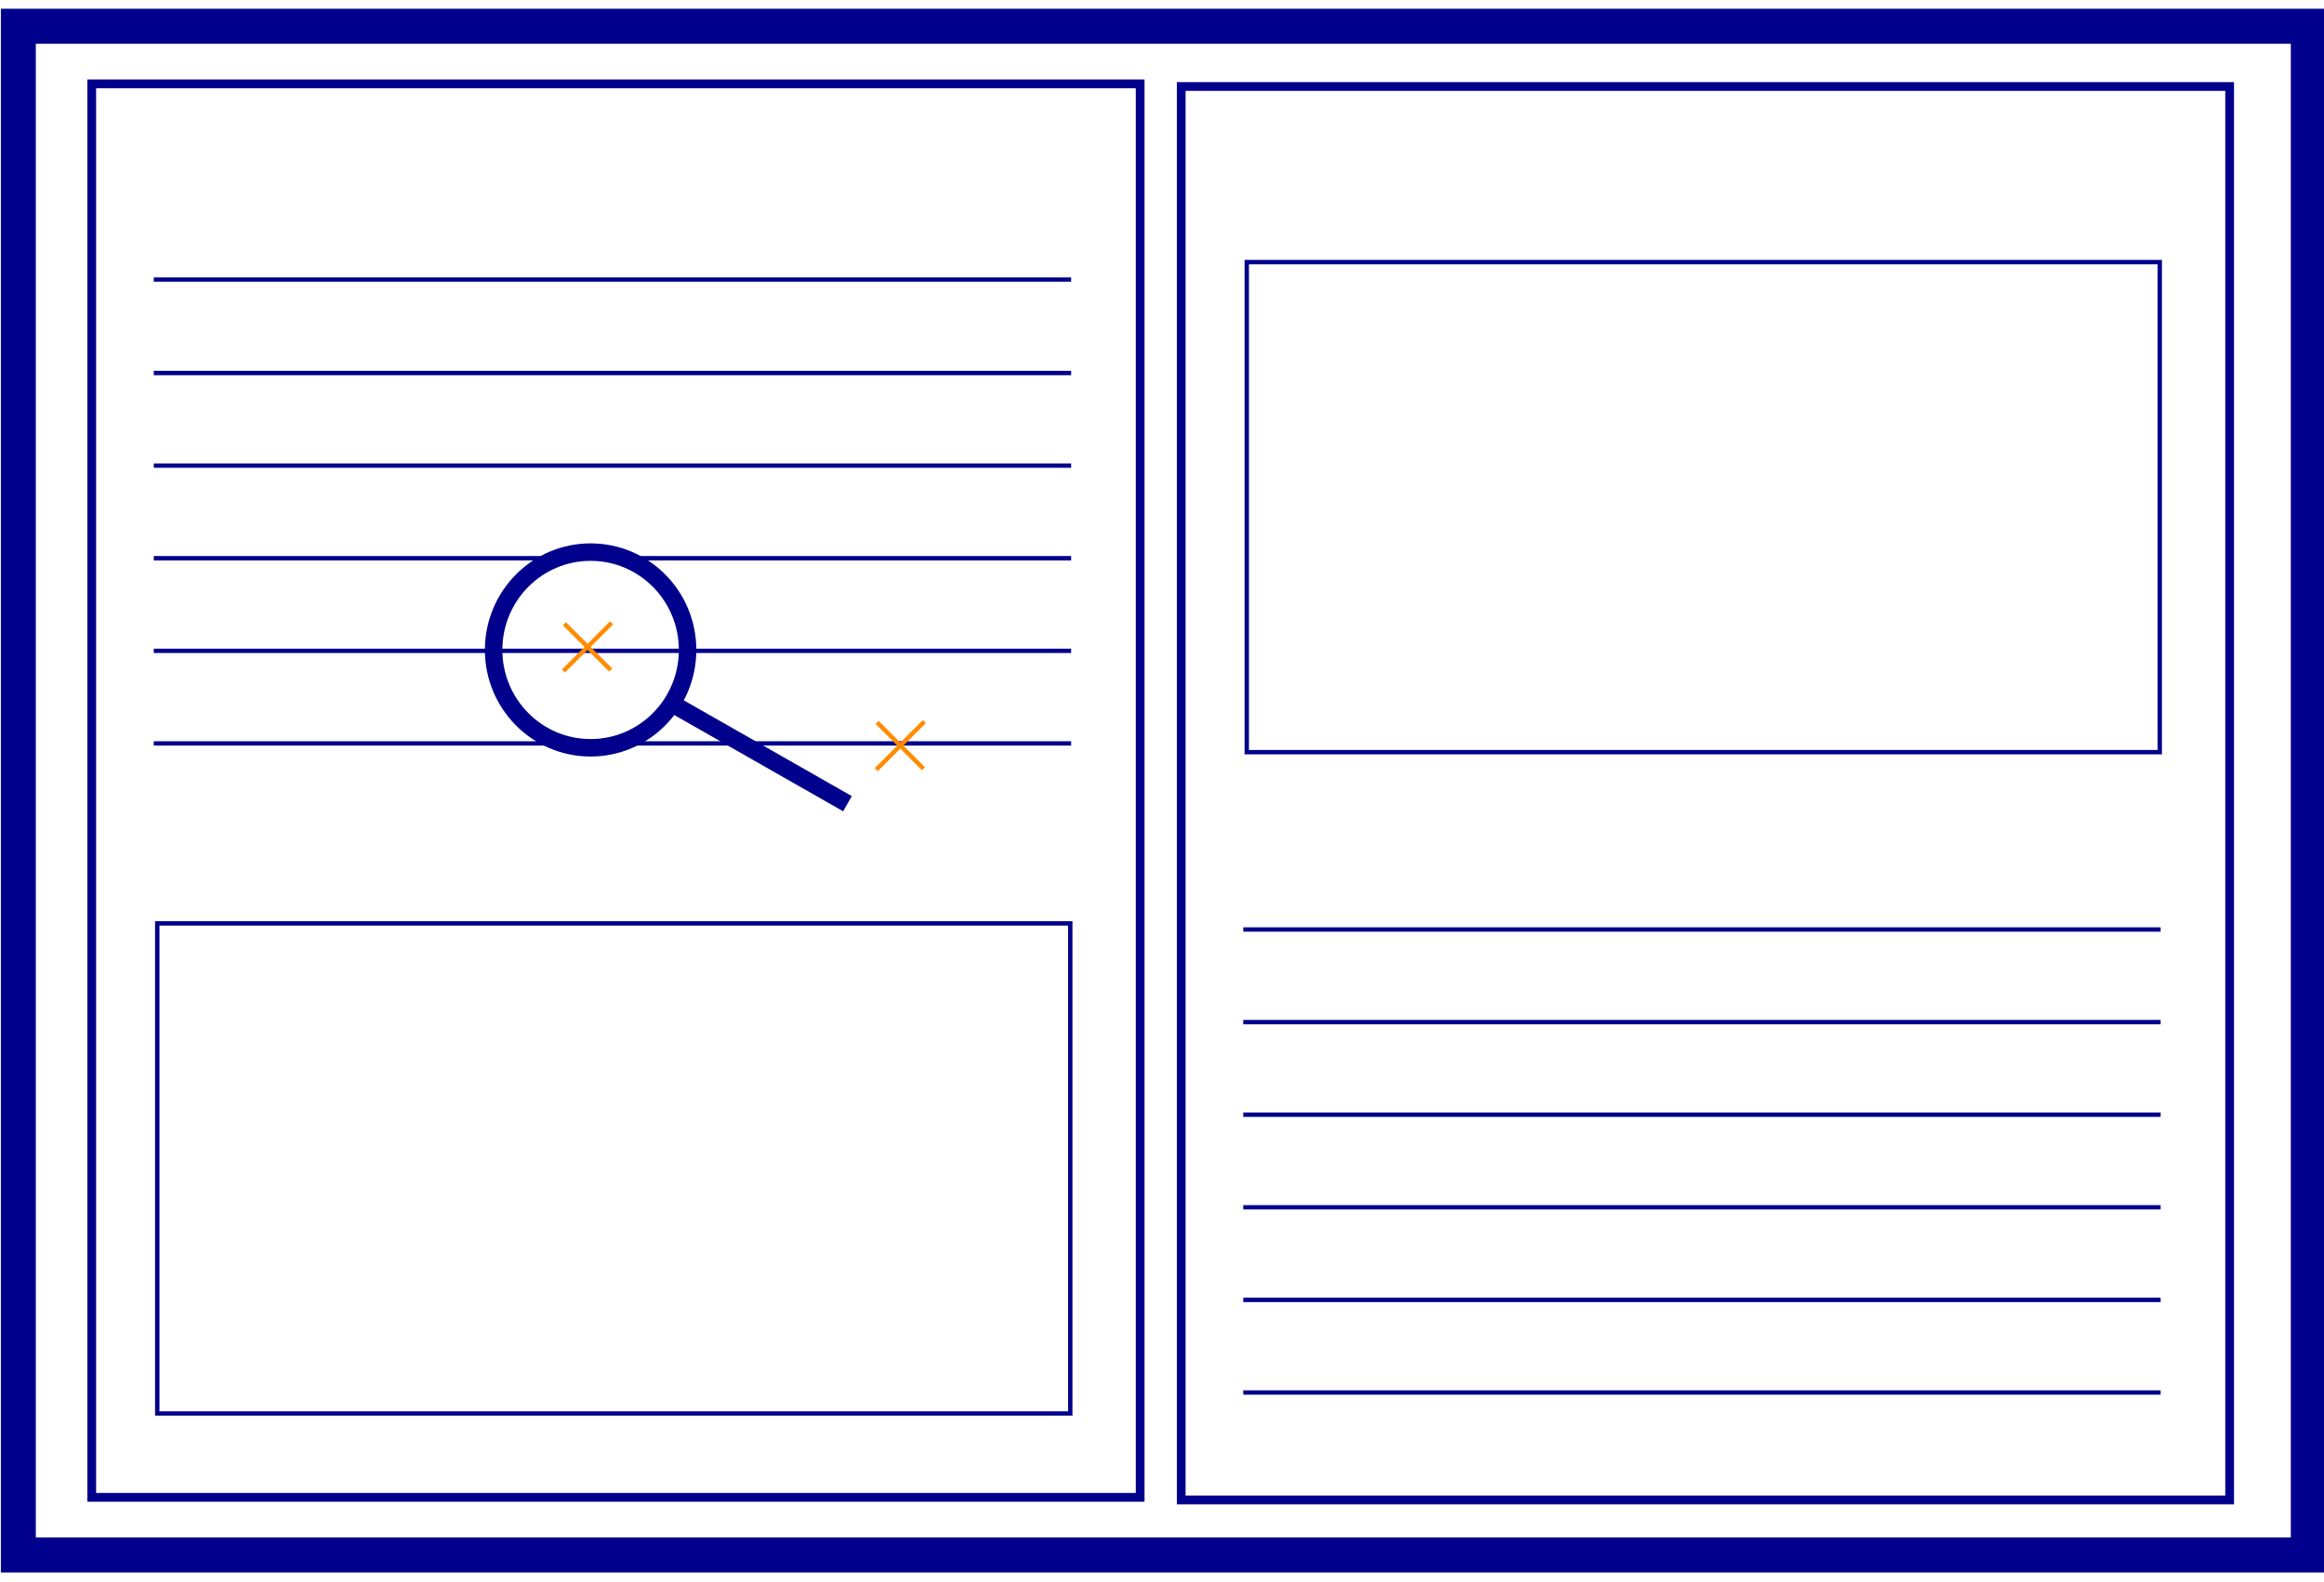
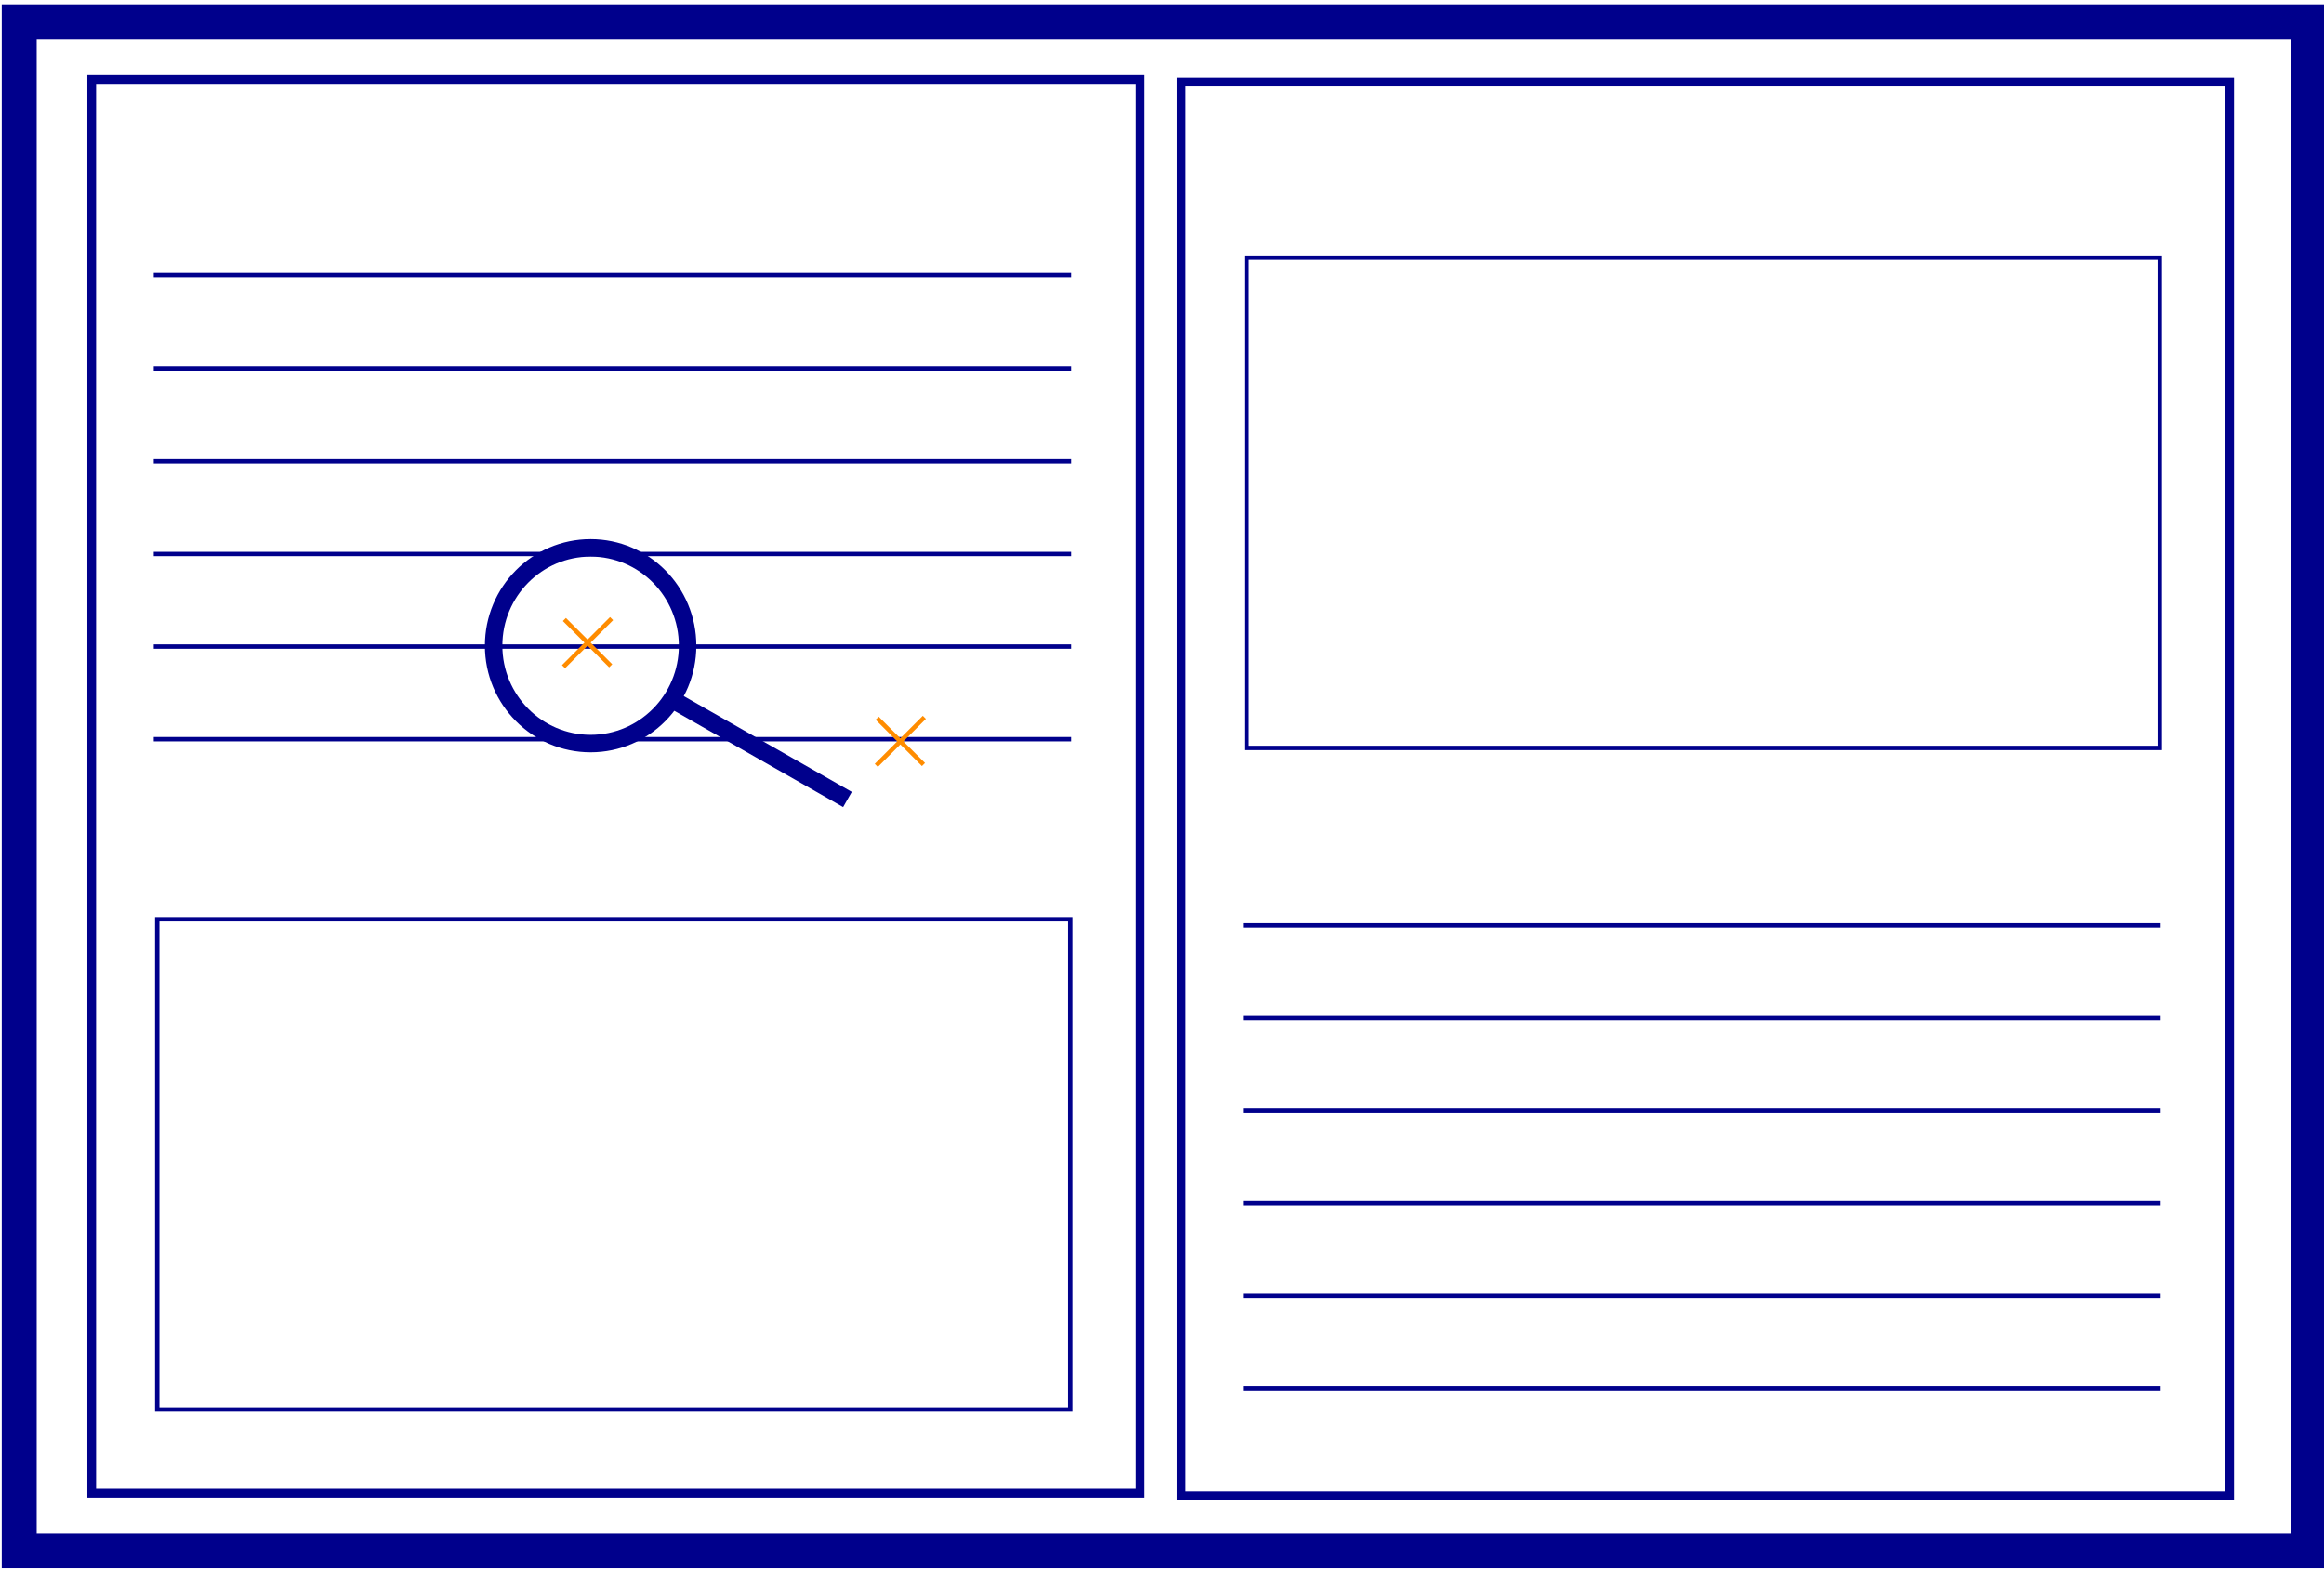
- <svg xmlns="http://www.w3.org/2000/svg" id="Layer_1" version="1.1" viewBox="0 0 266 181">
+ <svg xmlns="http://www.w3.org/2000/svg" id="Layer_1" version="1.1" viewBox="0 0 266 180">
  <defs>
    <style>
      .st0, .st1, .st2, .st3, .st4, .st5, .st6 {
        fill: none;
      }

      .st1 {
-         stroke: #ff8c00;
+         stroke-width: 4px;
      }

      .st1, .st2, .st3, .st4, .st5, .st6 {
        stroke-miterlimit: 10;
      }

-       .st1, .st3, .st6 {
-         stroke-width: .5px;
-       }
- 
-       .st2 {
-         stroke-width: 2px;
-       }
- 
-       .st2, .st3, .st4, .st5 {
+       .st1, .st3, .st4, .st5 {
        stroke: #00008c;
      }

      .st7 {
        clip-path: url(#clippath-1);
      }

-       .st4 {
-         stroke-width: 4px;
+       .st2 {
+         stroke: #ff8c00;
+       }
+ 
+       .st2, .st4, .st6 {
+         stroke-width: .5px;
+       }
+ 
+       .st5 {
+         stroke-width: 2px;
      }

      .st6 {
        stroke: #42210b;
      }

      .st8 {
        clip-path: url(#clippath);
      }
    </style>
    <clipPath id="clippath">
-       <rect class="st0" x="17.6" y="31.7" width="105" height="59.2" />
+       <rect class="st0" x="17.6" y="31.2" width="105" height="59.2" />
    </clipPath>
    <clipPath id="clippath-1">
-       <rect class="st0" x="142.3" y="106" width="105" height="59.2" />
+       <rect class="st0" x="142.3" y="105.5" width="105" height="59.2" />
    </clipPath>
  </defs>
-   <path class="st6" d="M1165.9,375.5" />
-   <rect class="st5" x="10.5" y="9.6" width="120" height="161.8" />
+   <path class="st6" d="M1165.9,375" />
+   <rect class="st3" x="10.5" y="9.1" width="120" height="161.8" />
  <g class="st8">
    <g>
      <g id="_x3C_Grid_Repeat_x3E_">
-         <line class="st3" x1="17.6" y1="32" x2="687.7" y2="32" />
+         <line class="st4" x1="17.6" y1="31.5" x2="687.7" y2="31.5" />
      </g>
-       <g id="_x3C_Grid_Repeat_x3E_1" data-name="_x3C_Grid_Repeat_x3E_">
-         <line class="st3" x1="17.6" y1="42.7" x2="687.7" y2="42.7" />
+       <g id="_x3C_Grid_Repeat_x3E_1">
+         <line class="st4" x1="17.6" y1="42.2" x2="687.7" y2="42.2" />
      </g>
-       <g id="_x3C_Grid_Repeat_x3E_2" data-name="_x3C_Grid_Repeat_x3E_">
-         <line class="st3" x1="17.6" y1="53.3" x2="687.7" y2="53.3" />
+       <g id="_x3C_Grid_Repeat_x3E_2">
+         <line class="st4" x1="17.6" y1="52.8" x2="687.7" y2="52.8" />
      </g>
-       <g id="_x3C_Grid_Repeat_x3E_3" data-name="_x3C_Grid_Repeat_x3E_">
-         <line class="st3" x1="17.6" y1="63.9" x2="687.7" y2="63.9" />
+       <g id="_x3C_Grid_Repeat_x3E_3">
+         <line class="st4" x1="17.6" y1="63.4" x2="687.7" y2="63.4" />
      </g>
-       <g id="_x3C_Grid_Repeat_x3E_4" data-name="_x3C_Grid_Repeat_x3E_">
-         <line class="st3" x1="17.6" y1="74.5" x2="687.7" y2="74.5" />
+       <g id="_x3C_Grid_Repeat_x3E_4">
+         <line class="st4" x1="17.6" y1="74" x2="687.7" y2="74" />
      </g>
-       <g id="_x3C_Grid_Repeat_x3E_5" data-name="_x3C_Grid_Repeat_x3E_">
-         <line class="st3" x1="17.6" y1="85.1" x2="687.7" y2="85.1" />
+       <g id="_x3C_Grid_Repeat_x3E_5">
+         <line class="st4" x1="17.6" y1="84.6" x2="687.7" y2="84.6" />
      </g>
    </g>
  </g>
-   <rect class="st3" x="18" y="105.7" width="104.5" height="56.1" />
+   <rect class="st4" x="18" y="105.2" width="104.5" height="56.1" />
  <g>
-     <line class="st1" x1="64.5" y1="76.8" x2="70" y2="71.3" />
-     <line class="st1" x1="69.9" y1="76.7" x2="64.6" y2="71.4" />
+     <line class="st2" x1="64.5" y1="76.3" x2="70" y2="70.8" />
+     <line class="st2" x1="69.9" y1="76.2" x2="64.6" y2="70.9" />
  </g>
  <g>
-     <line class="st1" x1="100.3" y1="88.1" x2="105.8" y2="82.6" />
-     <line class="st1" x1="105.7" y1="88" x2="100.4" y2="82.7" />
+     <line class="st2" x1="100.3" y1="87.6" x2="105.8" y2="82.1" />
+     <line class="st2" x1="105.7" y1="87.5" x2="100.4" y2="82.2" />
  </g>
  <g>
-     <ellipse class="st2" cx="67.6" cy="74.4" rx="11.1" ry="11.2" />
-     <line class="st2" x1="76.3" y1="80.2" x2="97" y2="92" />
+     <ellipse class="st5" cx="67.6" cy="73.9" rx="11.1" ry="11.2" />
+     <line class="st5" x1="76.3" y1="79.7" x2="97" y2="91.5" />
  </g>
-   <rect class="st4" x="2.1" y="3" width="262.1" height="175" />
-   <rect class="st5" x="135.2" y="9.9" width="120" height="161.8" />
+   <rect class="st1" x="2.2" y="2.5" width="262" height="175" />
+   <rect class="st3" x="135.2" y="9.4" width="120" height="161.8" />
  <g class="st7">
    <g>
-       <g id="_x3C_Grid_Repeat_x3E_6" data-name="_x3C_Grid_Repeat_x3E_">
-         <line class="st3" x1="142.3" y1="106.4" x2="812.4" y2="106.4" />
+       <g id="_x3C_Grid_Repeat_x3E_6">
+         <line class="st4" x1="142.3" y1="105.9" x2="812.4" y2="105.9" />
      </g>
-       <g id="_x3C_Grid_Repeat_x3E_7" data-name="_x3C_Grid_Repeat_x3E_">
-         <line class="st3" x1="142.3" y1="117" x2="812.4" y2="117" />
+       <g id="_x3C_Grid_Repeat_x3E_7">
+         <line class="st4" x1="142.3" y1="116.5" x2="812.4" y2="116.5" />
      </g>
-       <g id="_x3C_Grid_Repeat_x3E_8" data-name="_x3C_Grid_Repeat_x3E_">
-         <line class="st3" x1="142.3" y1="127.6" x2="812.4" y2="127.6" />
+       <g id="_x3C_Grid_Repeat_x3E_8">
+         <line class="st4" x1="142.3" y1="127.1" x2="812.4" y2="127.1" />
      </g>
-       <g id="_x3C_Grid_Repeat_x3E_9" data-name="_x3C_Grid_Repeat_x3E_">
-         <line class="st3" x1="142.3" y1="138.2" x2="812.4" y2="138.2" />
+       <g id="_x3C_Grid_Repeat_x3E_9">
+         <line class="st4" x1="142.3" y1="137.7" x2="812.4" y2="137.7" />
      </g>
-       <g id="_x3C_Grid_Repeat_x3E_10" data-name="_x3C_Grid_Repeat_x3E_">
-         <line class="st3" x1="142.3" y1="148.8" x2="812.4" y2="148.8" />
+       <g id="_x3C_Grid_Repeat_x3E_10">
+         <line class="st4" x1="142.3" y1="148.3" x2="812.4" y2="148.3" />
      </g>
-       <g id="_x3C_Grid_Repeat_x3E_11" data-name="_x3C_Grid_Repeat_x3E_">
-         <line class="st3" x1="142.3" y1="159.4" x2="812.4" y2="159.4" />
+       <g id="_x3C_Grid_Repeat_x3E_11">
+         <line class="st4" x1="142.3" y1="158.9" x2="812.4" y2="158.9" />
      </g>
    </g>
  </g>
-   <rect class="st3" x="142.7" y="30" width="104.5" height="56.1" />
+   <rect class="st4" x="142.7" y="29.5" width="104.5" height="56.1" />
</svg>
